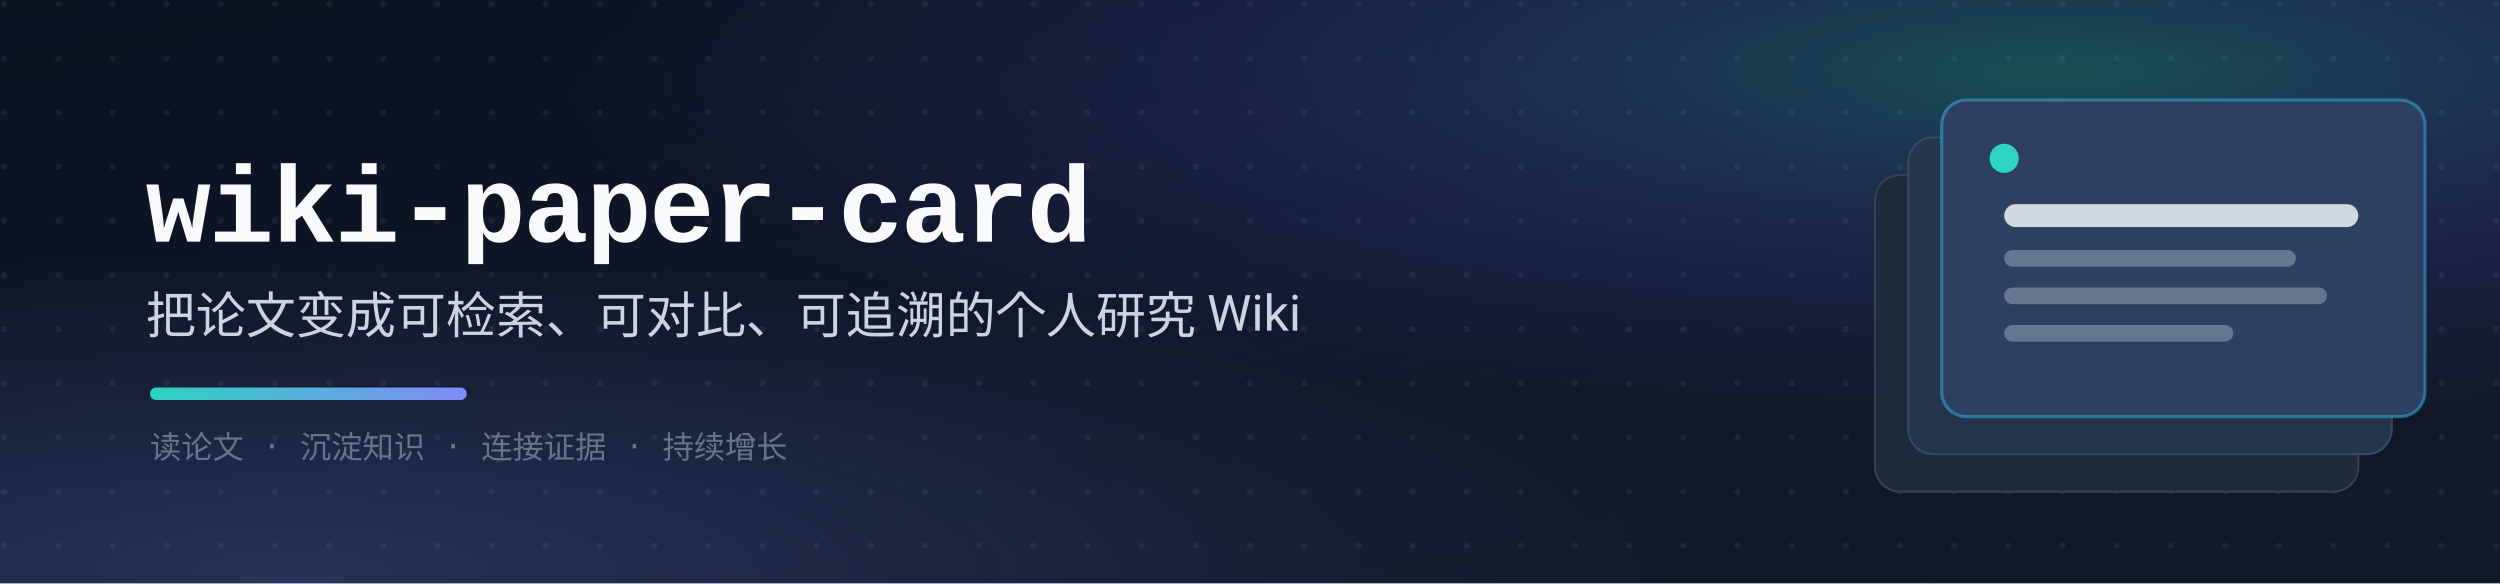
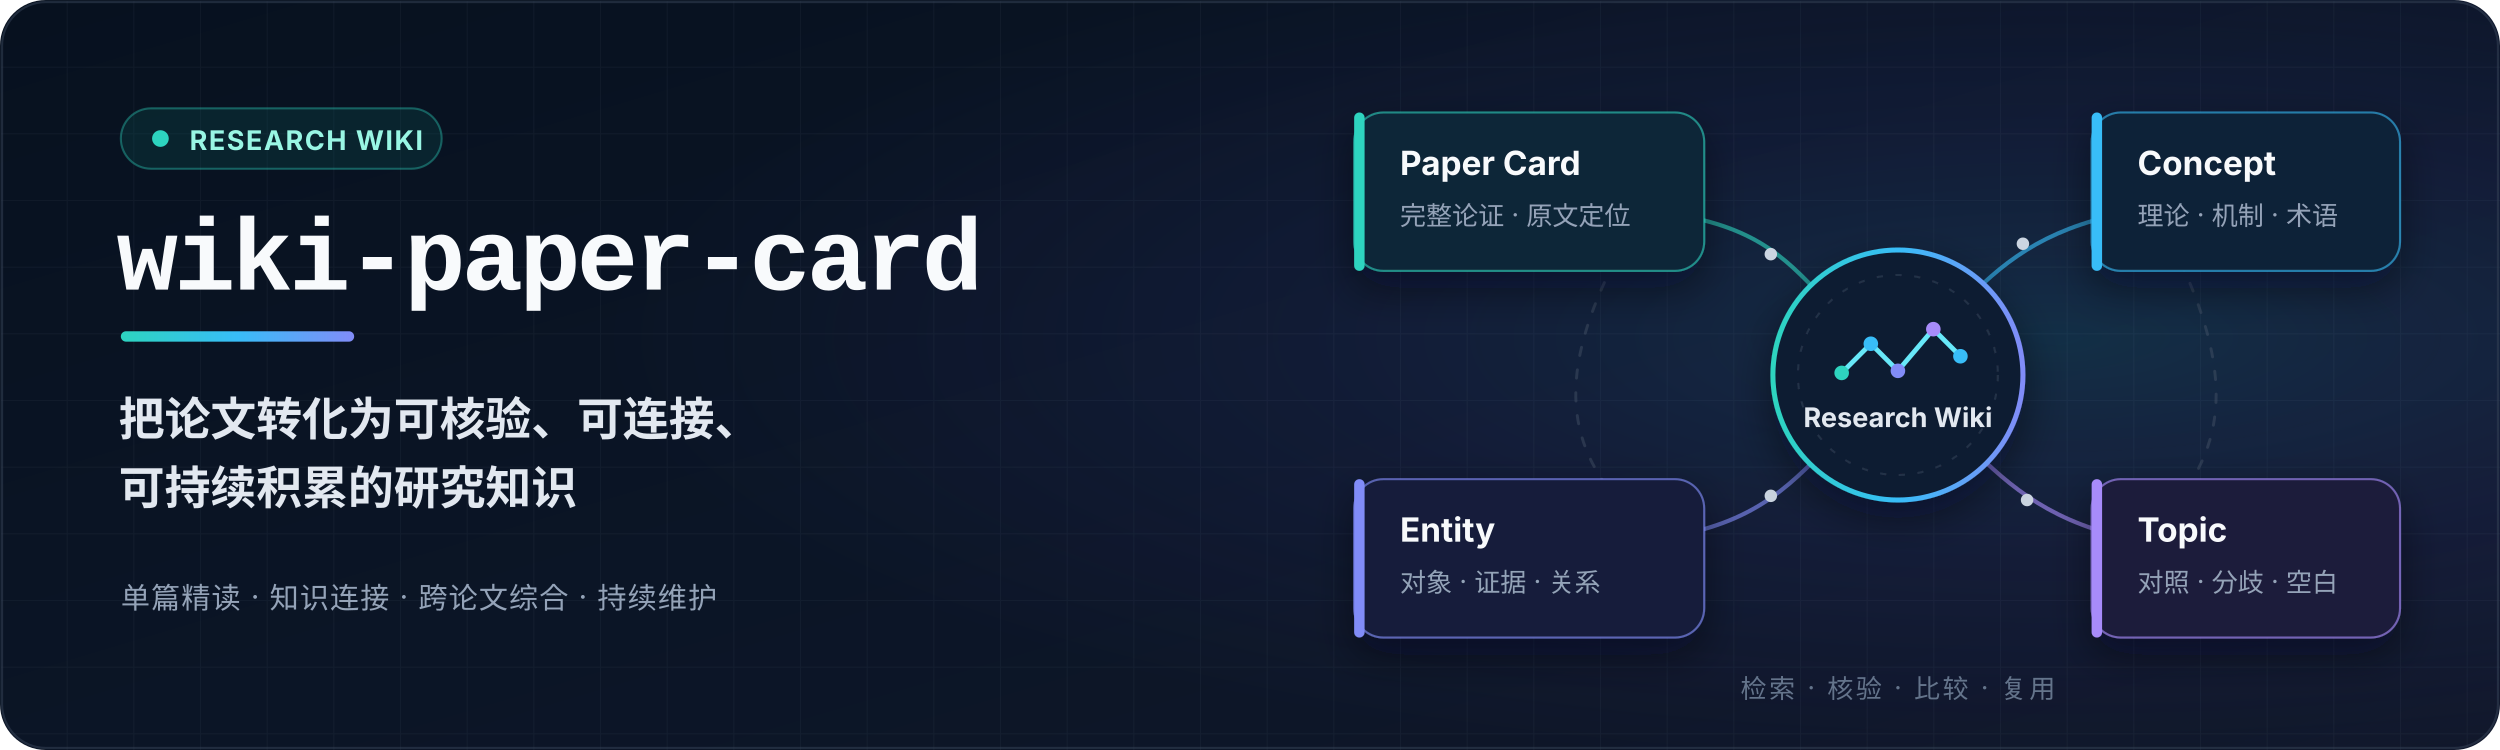
- <svg xmlns="http://www.w3.org/2000/svg" width="1200" height="280" viewBox="0 0 1200 280" role="img" aria-label="wiki-paper-card">
+ <svg xmlns="http://www.w3.org/2000/svg" width="1200" height="360" viewBox="0 0 1200 360" role="img" aria-label="wiki-paper-card，把论文转化为可核验、可连接、可持续积累的研究知识">
  <defs>
    <linearGradient id="bg" x1="0" y1="0" x2="1" y2="1">
-       <stop offset="0%" stop-color="#0b1220" />
-       <stop offset="52%" stop-color="#0f172a" />
-       <stop offset="100%" stop-color="#111827" />
+       <stop offset="0%" stop-color="#07111f" />
+       <stop offset="52%" stop-color="#0b1526" />
+       <stop offset="100%" stop-color="#10172a" />
    </linearGradient>
-     <radialGradient id="glowA" cx="0.82" cy="0.12" r="0.6">
-       <stop offset="0%" stop-color="#2dd4bf" stop-opacity="0.30" />
-       <stop offset="55%" stop-color="#6366f1" stop-opacity="0.14" />
+     <linearGradient id="accent" x1="0" y1="0" x2="1" y2="0">
+       <stop offset="0%" stop-color="#2dd4bf" />
+       <stop offset="50%" stop-color="#38bdf8" />
+       <stop offset="100%" stop-color="#818cf8" />
+     </linearGradient>
+     <radialGradient id="glow" cx="82%" cy="45%" r="58%">
+       <stop offset="0%" stop-color="#38bdf8" stop-opacity="0.15" />
+       <stop offset="55%" stop-color="#6366f1" stop-opacity="0.07" />
      <stop offset="100%" stop-color="#6366f1" stop-opacity="0" />
    </radialGradient>
-     <radialGradient id="glowB" cx="0.12" cy="0.98" r="0.55">
-       <stop offset="0%" stop-color="#818cf8" stop-opacity="0.22" />
-       <stop offset="100%" stop-color="#818cf8" stop-opacity="0" />
-     </radialGradient>
-     <linearGradient id="accent" x1="0" y1="0" x2="1" y2="0">
-       <stop offset="0%" stop-color="#2dd4bf" />
-       <stop offset="100%" stop-color="#818cf8" />
-     </linearGradient>
-     <pattern id="dots" width="26" height="26" patternUnits="userSpaceOnUse">
-       <circle cx="2" cy="2" r="1.5" fill="#94a3b8" opacity="0.10" />
+     <pattern id="grid" width="32" height="32" patternUnits="userSpaceOnUse">
+       <path d="M 32 0 L 0 0 0 32" fill="none" stroke="#94a3b8" stroke-opacity="0.055" stroke-width="1" />
    </pattern>
+     <filter id="shadow" x="-20%" y="-20%" width="140%" height="140%">
+       <feDropShadow dx="0" dy="8" stdDeviation="10" flood-color="#020617" flood-opacity="0.45" />
+     </filter>
  </defs>
-   <rect width="1200" height="280" fill="url(#bg)" />
-   <rect width="1200" height="280" fill="url(#dots)" />
-   <rect width="1200" height="280" fill="url(#glowA)" />
-   <rect width="1200" height="280" fill="url(#glowB)" />
-   <rect x="72" y="186" width="152" height="6" rx="3" fill="url(#accent)" />
-   <text x="70" y="116" font-family="SFMono-Regular, Consolas, 'Liberation Mono', Menlo, monospace" font-size="52" font-weight="700" fill="#f8fafc" letter-spacing="-1">wiki-paper-card</text>
-   <text x="70" y="160" font-family="system-ui, -apple-system, 'Segoe UI', 'PingFang SC', 'Microsoft YaHei', Roboto, sans-serif" font-size="24" fill="#cbd5e1">把论文变成可检索、可对比、可追溯的个人研究 Wiki</text>
-   <text x="72" y="220" font-family="SFMono-Regular, Consolas, 'Liberation Mono', Menlo, monospace" font-size="15" fill="#64748b">读论文 · 沉淀知识 · 连接证据 · 持续增长</text>
-   <rect x="900" y="84" width="232" height="152" rx="12" fill="#1e293b" stroke="#334155" stroke-width="1" />
-   <rect x="916" y="66" width="232" height="152" rx="12" fill="#26354e" stroke="#3b4a63" stroke-width="1" />
-   <rect x="932" y="48" width="232" height="152" rx="12" fill="#2e405f" stroke="#38bdf8" stroke-opacity="0.45" stroke-width="1.5" />
-   <circle cx="962" cy="76" r="7" fill="#2dd4bf" />
-   <rect x="962" y="98" width="170" height="11" rx="5.5" fill="#e2e8f0" opacity="0.9" />
-   <rect x="962" y="120" width="140" height="8" rx="4" fill="#94a3b8" opacity="0.55" />
-   <rect x="962" y="138" width="155" height="8" rx="4" fill="#94a3b8" opacity="0.55" />
-   <rect x="962" y="156" width="110" height="8" rx="4" fill="#94a3b8" opacity="0.55" />
+   <rect width="1200" height="360" rx="22" fill="url(#bg)" />
+   <rect width="1200" height="360" rx="22" fill="url(#grid)" />
+   <rect width="1200" height="360" rx="22" fill="url(#glow)" />
+   <rect x="1" y="1" width="1198" height="358" rx="21" fill="none" stroke="#334155" stroke-opacity="0.55" />
+   <g font-family="system-ui, -apple-system, 'Segoe UI', 'PingFang SC', 'Microsoft YaHei', sans-serif">
+     <rect x="58" y="52" width="154" height="29" rx="14.5" fill="#0f766e" fill-opacity="0.18" stroke="#2dd4bf" stroke-opacity="0.38" />
+     <circle cx="77" cy="66.5" r="4" fill="#2dd4bf" />
+     <text x="91" y="72" font-size="13" font-weight="650" fill="#99f6e4" letter-spacing="0.7">RESEARCH WIKI</text>
+     <text x="56" y="139" font-family="SFMono-Regular, Consolas, 'Liberation Mono', Menlo, monospace" font-size="49" font-weight="750" fill="#f8fafc" letter-spacing="-1.8">wiki-paper-card</text>
+     <rect x="58" y="159" width="112" height="5" rx="2.5" fill="url(#accent)" />
+     <text x="57" y="209" font-size="22" font-weight="650" fill="#e2e8f0">把论文转化为可核验、可连接、</text>
+     <text x="57" y="242" font-size="22" font-weight="650" fill="#e2e8f0">可持续积累的研究知识</text>
+     <text x="58" y="292" font-size="14" fill="#94a3b8" letter-spacing="0.5">单篇精读 · 知识连接 · 跨论文综合 · 持续维护</text>
+   </g>
+   <g fill="none" stroke-linecap="round">
+     <path d="M 810 104 C 850 112, 861 129, 883 151" stroke="#2dd4bf" stroke-opacity="0.62" stroke-width="2" />
+     <path d="M 1012 104 C 975 113, 957 130, 937 151" stroke="#38bdf8" stroke-opacity="0.62" stroke-width="2" />
+     <path d="M 810 256 C 850 247, 864 227, 885 207" stroke="#818cf8" stroke-opacity="0.62" stroke-width="2" />
+     <path d="M 1012 256 C 976 246, 958 227, 938 207" stroke="#a78bfa" stroke-opacity="0.62" stroke-width="2" />
+     <path d="M 780 116 C 747 176, 750 212, 780 244" stroke="#475569" stroke-opacity="0.45" stroke-width="1.4" stroke-dasharray="4 7" />
+     <path d="M 1042 116 C 1071 174, 1071 211, 1042 244" stroke="#475569" stroke-opacity="0.45" stroke-width="1.4" stroke-dasharray="4 7" />
+   </g>
+   <g fill="#cbd5e1">
+     <circle cx="850" cy="122" r="3" />
+     <circle cx="971" cy="117" r="3" />
+     <circle cx="850" cy="238" r="3" />
+     <circle cx="973" cy="240" r="3" />
+   </g>
+   <g font-family="system-ui, -apple-system, 'Segoe UI', 'PingFang SC', 'Microsoft YaHei', sans-serif" filter="url(#shadow)">
+     <g>
+       <rect x="650" y="54" width="168" height="76" rx="14" fill="#102538" stroke="#2dd4bf" stroke-opacity="0.58" />
+       <rect x="650" y="54" width="5" height="76" rx="2.5" fill="#2dd4bf" />
+       <text x="672" y="84" font-size="16" font-weight="720" fill="#f8fafc">Paper Card</text>
+       <text x="672" y="108" font-size="12.5" fill="#94a3b8">完整论证 · 原文定位</text>
+     </g>
+     <g>
+       <rect x="1004" y="54" width="148" height="76" rx="14" fill="#102238" stroke="#38bdf8" stroke-opacity="0.58" />
+       <rect x="1004" y="54" width="5" height="76" rx="2.5" fill="#38bdf8" />
+       <text x="1026" y="84" font-size="16" font-weight="720" fill="#f8fafc">Concept</text>
+       <text x="1026" y="108" font-size="12.5" fill="#94a3b8">理论 · 机制 · 术语</text>
+     </g>
+     <g>
+       <rect x="650" y="230" width="168" height="76" rx="14" fill="#161e3a" stroke="#818cf8" stroke-opacity="0.62" />
+       <rect x="650" y="230" width="5" height="76" rx="2.5" fill="#818cf8" />
+       <text x="672" y="260" font-size="16" font-weight="720" fill="#f8fafc">Entity</text>
+       <text x="672" y="284" font-size="12.5" fill="#94a3b8">对象 · 证据 · 关系</text>
+     </g>
+     <g>
+       <rect x="1004" y="230" width="148" height="76" rx="14" fill="#1e1c3b" stroke="#a78bfa" stroke-opacity="0.62" />
+       <rect x="1004" y="230" width="5" height="76" rx="2.5" fill="#a78bfa" />
+       <text x="1026" y="260" font-size="16" font-weight="720" fill="#f8fafc">Topic</text>
+       <text x="1026" y="284" font-size="12.5" fill="#94a3b8">对照 · 分歧 · 空白</text>
+     </g>
+   </g>
+   <g font-family="system-ui, -apple-system, 'Segoe UI', 'PingFang SC', 'Microsoft YaHei', sans-serif" filter="url(#shadow)">
+     <circle cx="911" cy="180" r="60" fill="#0f1d32" stroke="url(#accent)" stroke-width="2.4" />
+     <circle cx="911" cy="180" r="48" fill="none" stroke="#64748b" stroke-opacity="0.23" stroke-dasharray="3 6" />
+     <path d="M 884 179 L 898 165 L 911 178 L 928 158 L 941 171" fill="none" stroke="#67e8f9" stroke-width="2.3" stroke-linecap="round" stroke-linejoin="round" />
+     <circle cx="884" cy="179" r="3.5" fill="#2dd4bf" />
+     <circle cx="898" cy="165" r="3.5" fill="#38bdf8" />
+     <circle cx="911" cy="178" r="3.5" fill="#818cf8" />
+     <circle cx="928" cy="158" r="3.5" fill="#a78bfa" />
+     <circle cx="941" cy="171" r="3.5" fill="#38bdf8" />
+     <text x="911" y="205" text-anchor="middle" font-size="13" font-weight="720" fill="#e2e8f0">Research Wiki</text>
+   </g>
+   <text x="911" y="335" text-anchor="middle" font-family="system-ui, -apple-system, 'Segoe UI', 'PingFang SC', 'Microsoft YaHei', sans-serif" font-size="12.5" fill="#64748b" letter-spacing="1.2">检索 · 核验 · 比较 · 复用</text>
</svg>
